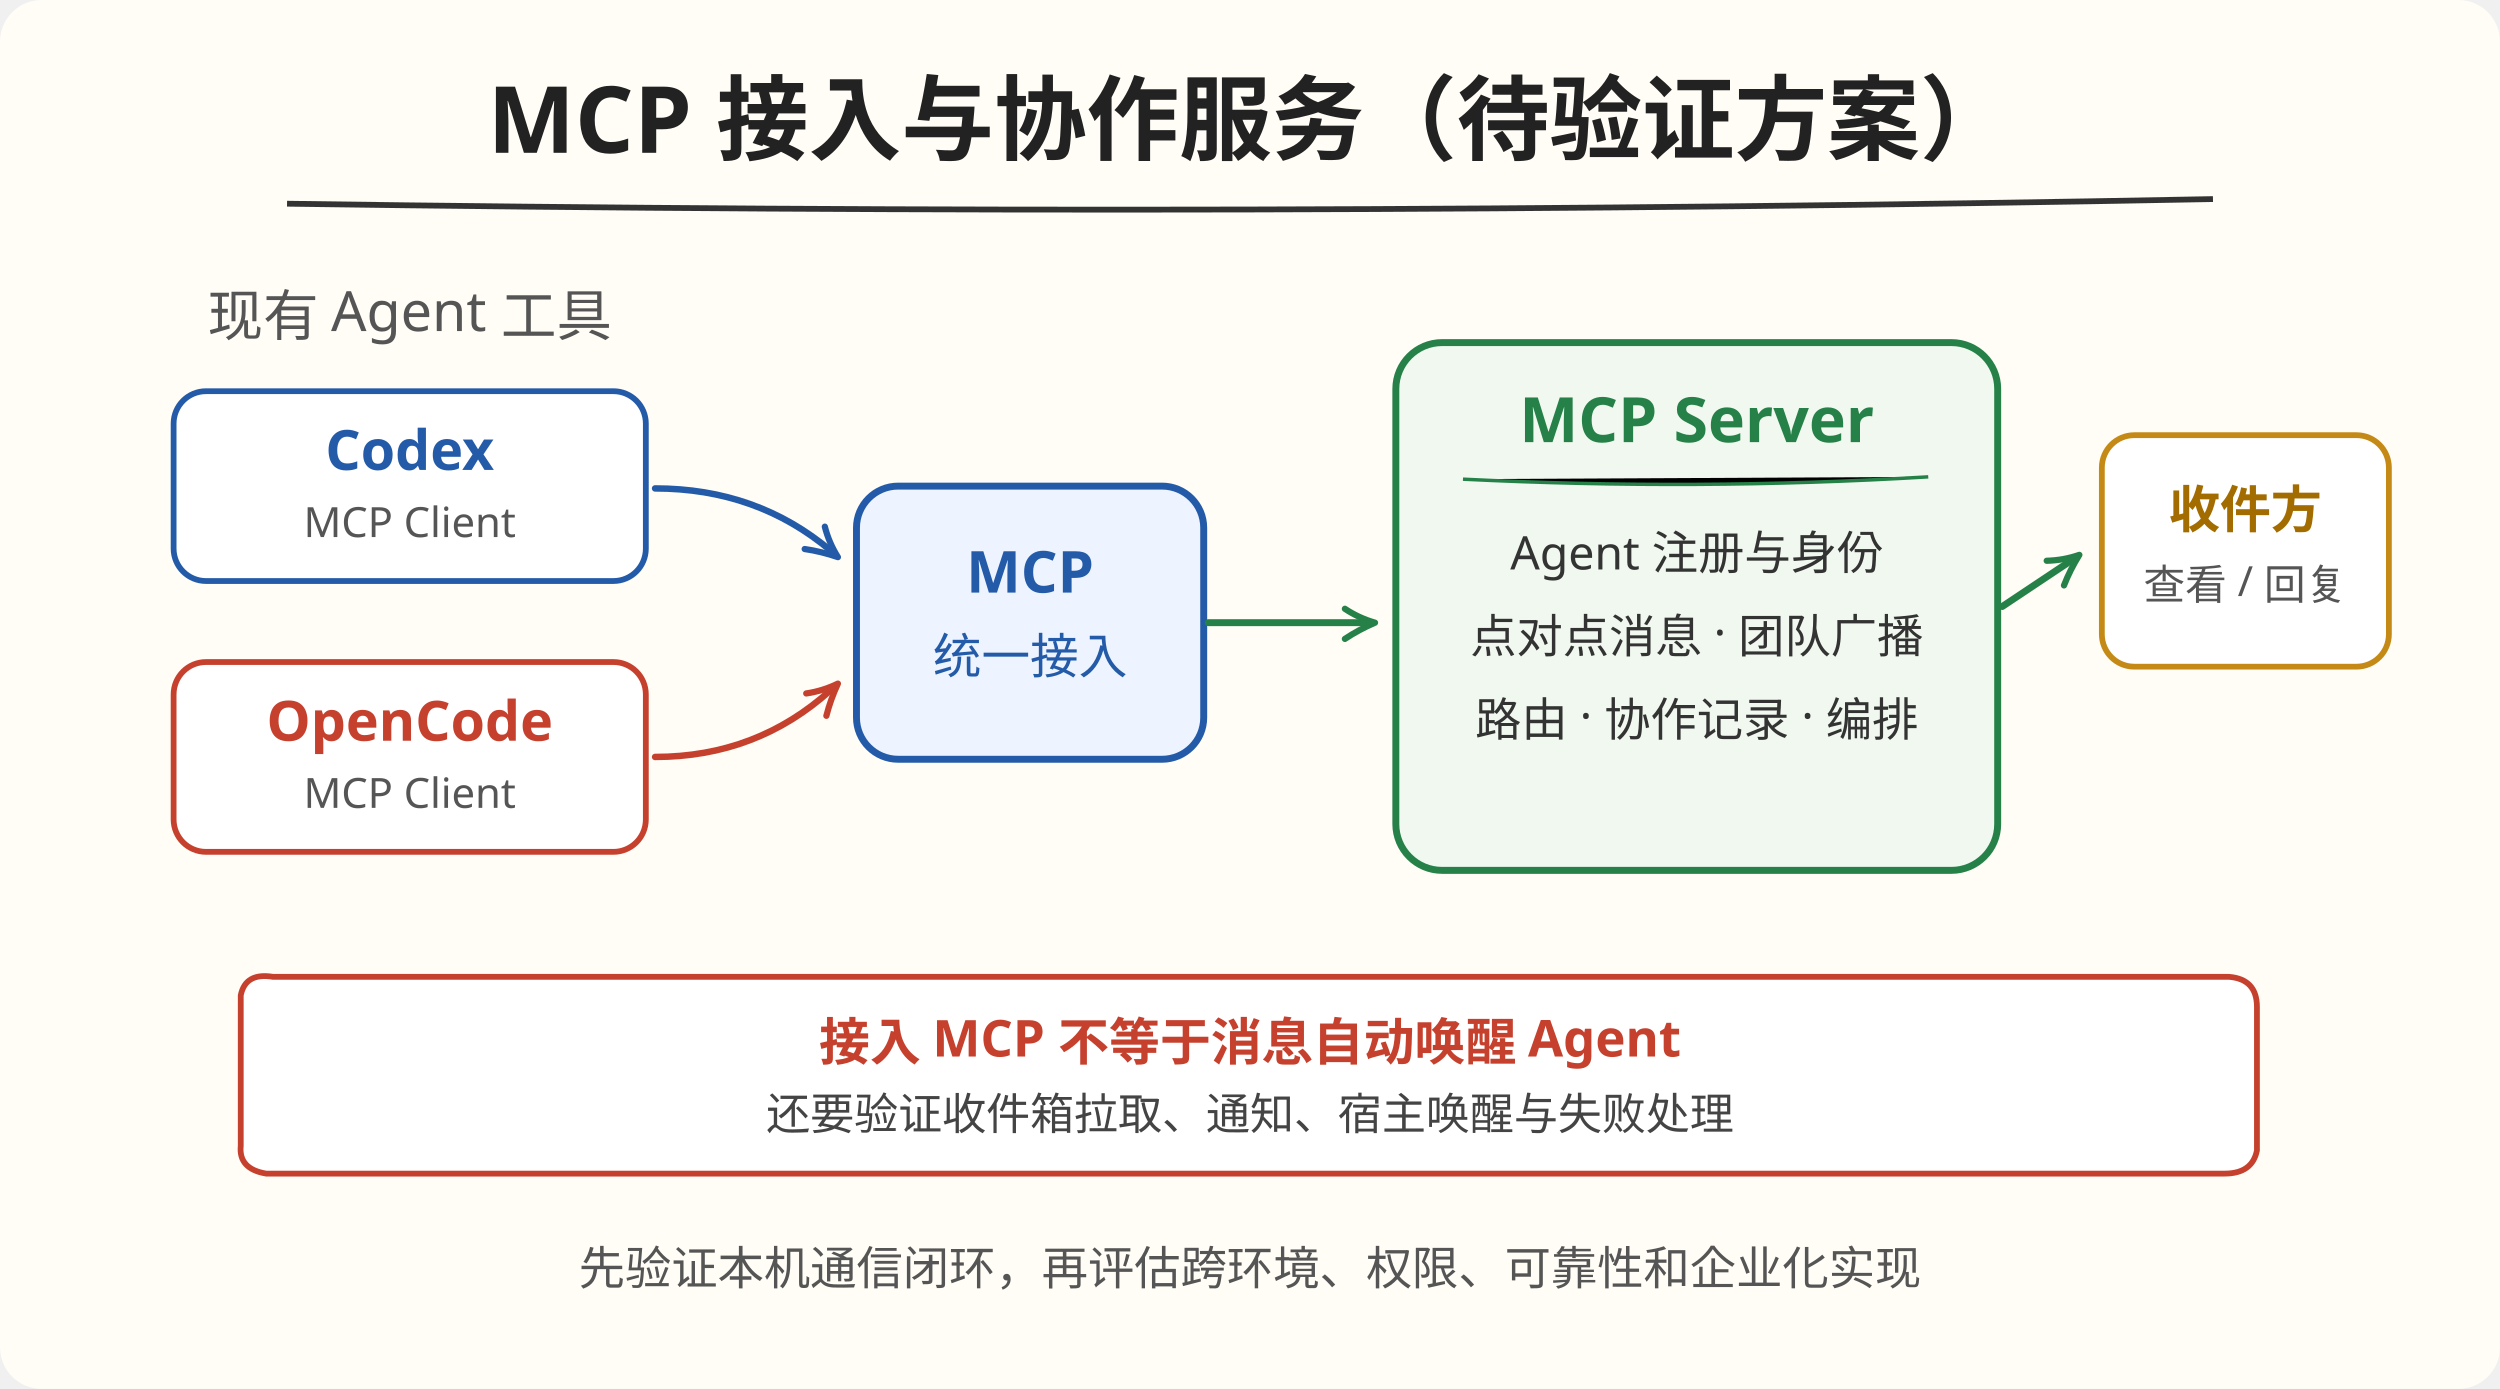
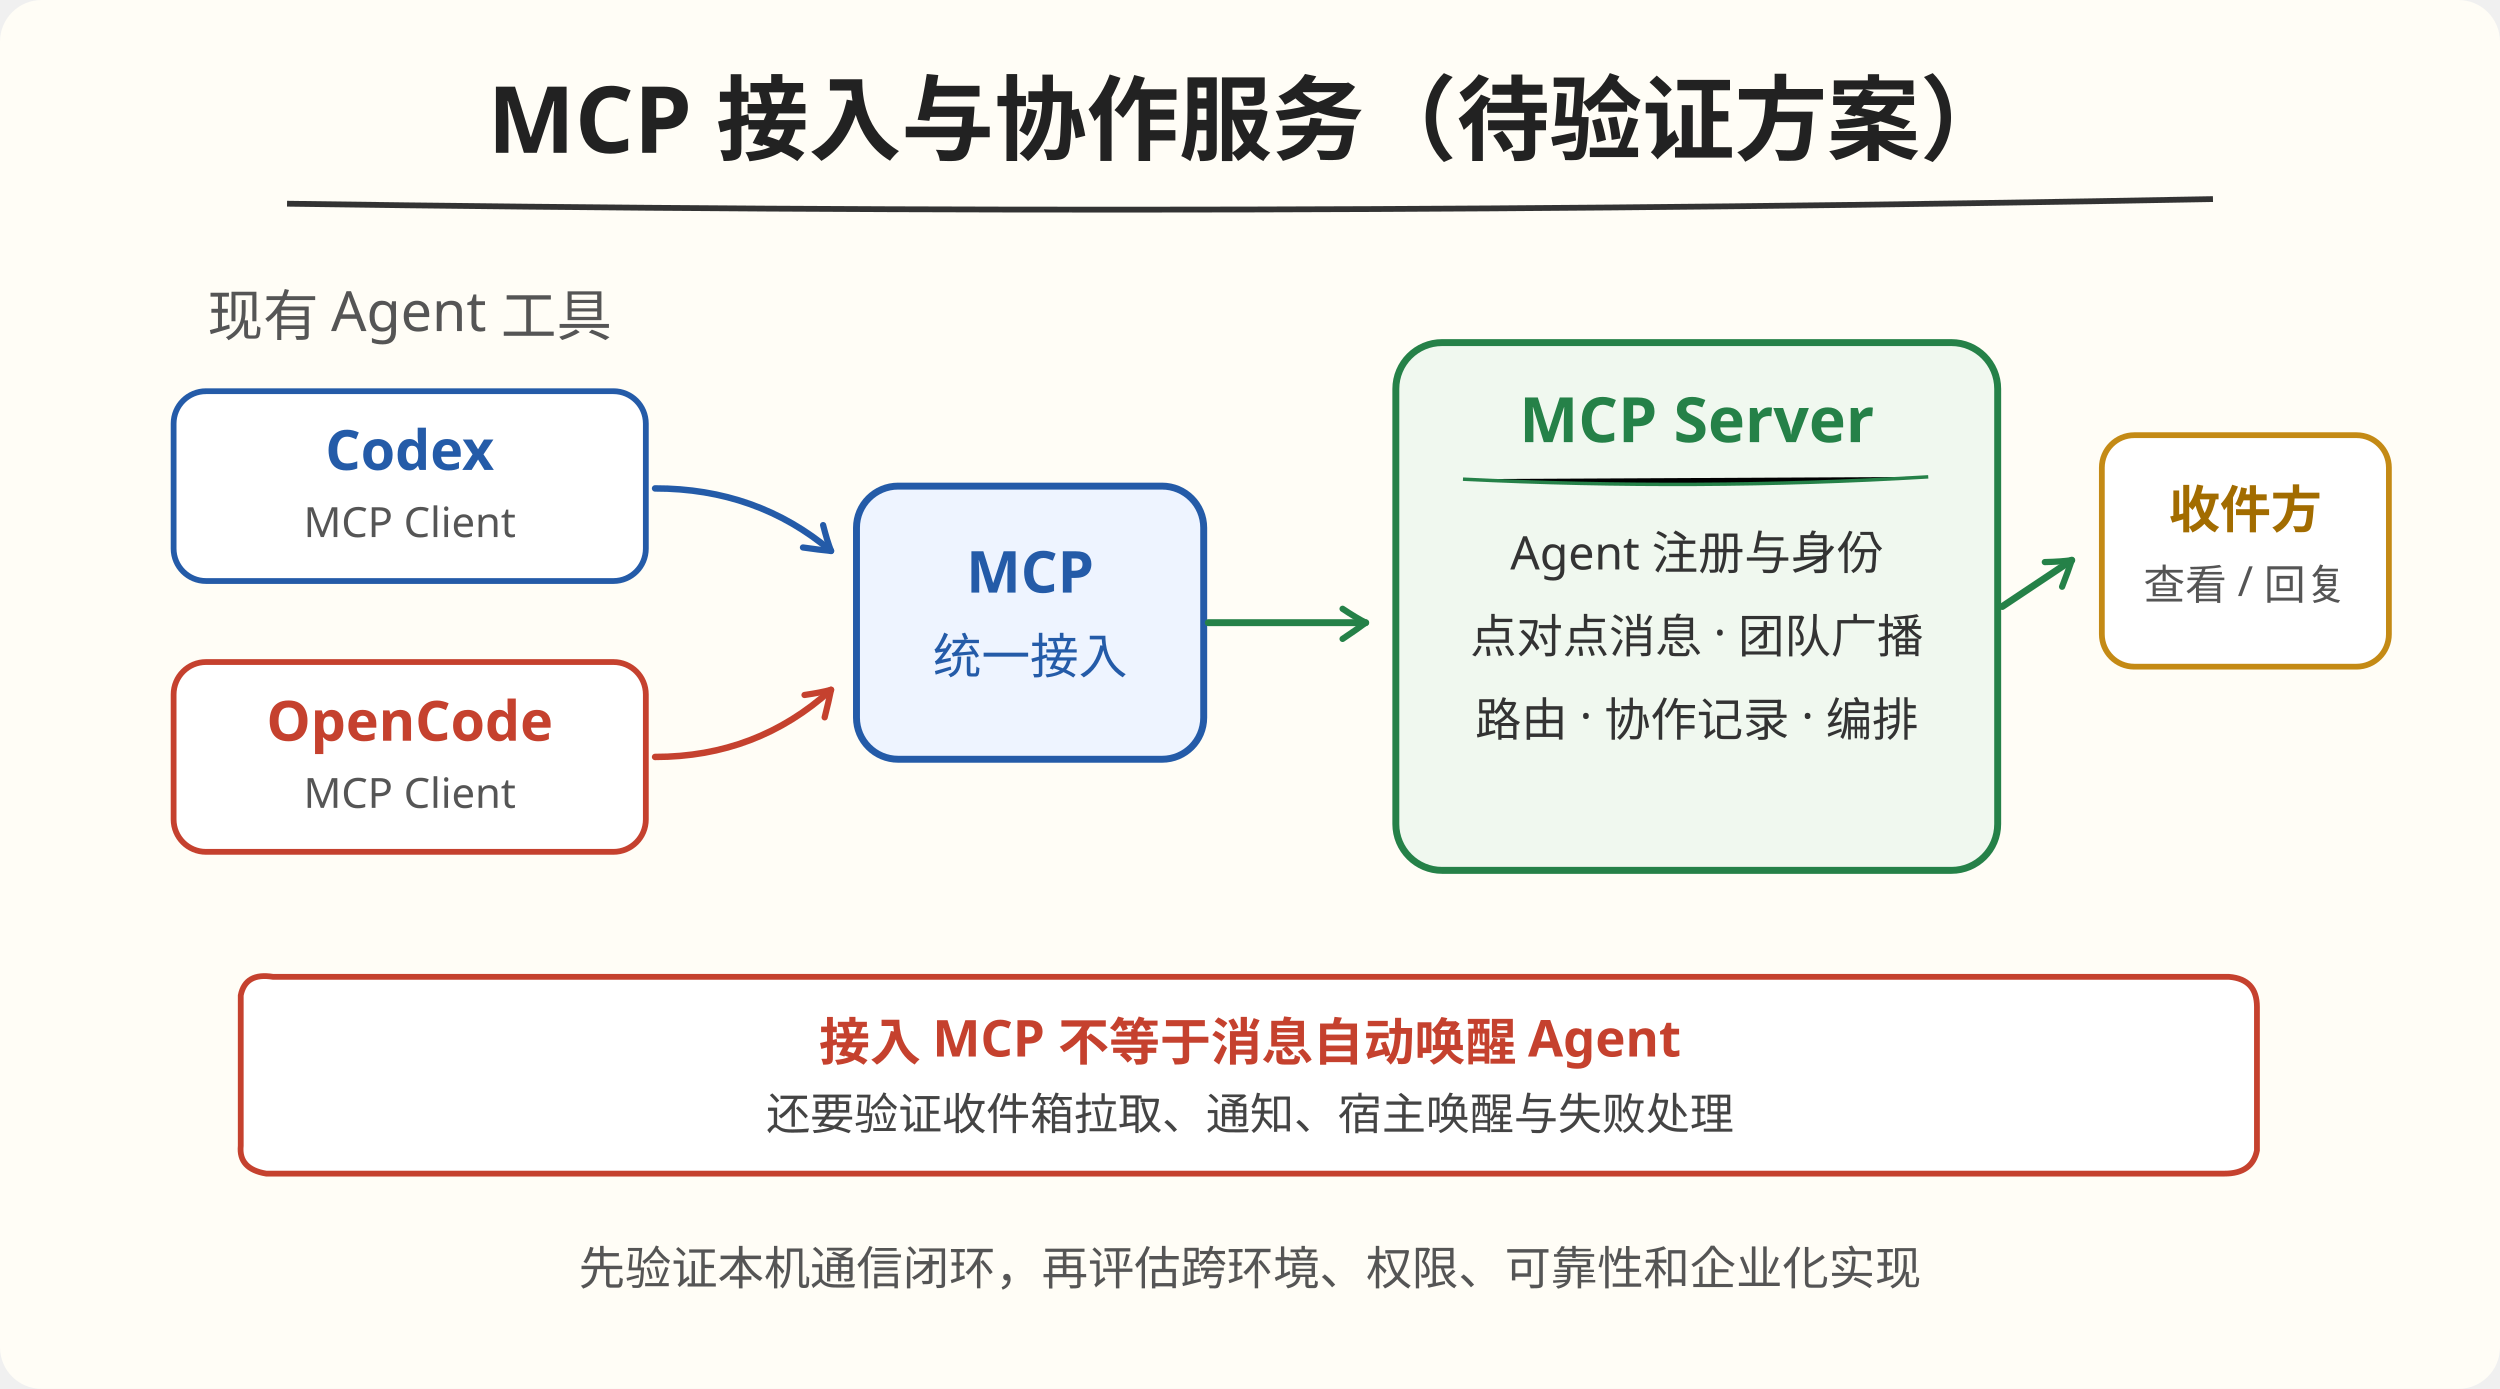
<svg xmlns="http://www.w3.org/2000/svg" width="1080" height="600" viewBox="0 0 1080 600">
  <defs>
    <g id="arrow">
-       <path d="M-9 -6 Q-3 -2 4 0 Q-3 3 -9 7" fill="none" stroke="currentColor" stroke-width="2.7" stroke-linecap="round" stroke-linejoin="round" />
+       <path d="M-10 -6 Q-4 -2 0 0 Q-4 3 -10 7" fill="none" stroke="currentColor" stroke-width="2.7" stroke-linecap="round" stroke-linejoin="round" />
    </g>
  </defs>
  <rect width="1080" height="600" rx="18" fill="#fffdf6" />
  <text x="540" y="66" text-anchor="middle" font-family="KaiTi,STKaiti,Microsoft YaHei,sans-serif" font-size="40" font-weight="700" fill="#222">MCP 接入与协作服务（待验证方案）</text>
  <path d="M124 88 Q540 94 956 86" stroke="#333" stroke-width="2.5" fill="none" />
  <g font-family="KaiTi,STKaiti,Microsoft YaHei,sans-serif" text-anchor="middle">
    <text x="177" y="145" font-size="24" fill="#555">现有 Agent 工具</text>
    <rect x="75" y="169" width="204" height="82" rx="14" fill="#fff" stroke="#245ba8" stroke-width="2.5" />
    <text x="177" y="203" font-size="24" fill="#245ba8" font-weight="700">Codex</text>
    <text x="177" y="232" font-size="18" fill="#555">MCP Client</text>
    <rect x="75" y="286" width="204" height="82" rx="14" fill="#fff" stroke="#c5412e" stroke-width="2.5" />
    <text x="177" y="320" font-size="24" fill="#c5412e" font-weight="700">OpenCode</text>
    <text x="177" y="349" font-size="18" fill="#555">MCP Client</text>
    <rect x="370" y="210" width="150" height="118" rx="18" fill="#eef4ff" stroke="#245ba8" stroke-width="3" />
    <text x="445" y="256" font-size="25" fill="#245ba8" font-weight="700">MCP</text>
    <text x="445" y="291" font-size="21" fill="#245ba8">统一接入</text>
    <rect x="603" y="148" width="260" height="228" rx="20" fill="#f0f8ef" stroke="#258148" stroke-width="3" />
    <text x="733" y="191" font-size="27" fill="#258148" font-weight="700">MCP Server</text>
    <path d="M632 207Q733 212 833 206" stroke="#258148" stroke-width="1.5" />
    <text x="733" y="246" font-size="20" fill="#333">Agent 注册与身份</text>
    <text x="733" y="282" font-size="20" fill="#333">点对点消息 · 团队广播</text>
    <text x="733" y="318" font-size="20" fill="#333">路由 · 协作记录 · 编排</text>
    <rect x="908" y="188" width="124" height="100" rx="14" fill="#fff" stroke="#c48a15" stroke-width="2.5" />
    <text x="970" y="228" font-size="22" fill="#a26c00" font-weight="700">收件方</text>
    <text x="970" y="259" font-size="18" fill="#555">查看 / 回复</text>
    <path d="M104 430Q106 420 118 422L963 422Q975 423 975 435L975 497Q973 507 961 507L115 507Q103 505 104 495Z" fill="#fff" stroke="#c5412e" stroke-width="2.5" />
    <text x="540" y="458" font-size="22" fill="#c5412e" font-weight="700">接入 MCP 不等于消息自动唤醒 Agent</text>
    <text x="540" y="488" font-size="19" fill="#444">还要验证收件箱拉取、通知、宿主唤醒与失败处理</text>
    <text x="540" y="555" font-size="20" fill="#555">先验证本机通信闭环，再评估跨环境、权限、可靠性和企业化实现</text>
  </g>
  <g fill="none" stroke-linecap="round" stroke-linejoin="round">
    <path d="M283 211 Q327 211 359 238" stroke="#245ba8" stroke-width="2.8" fill="none" />
    <use href="#arrow" x="359" y="238" transform="rotate(42 359 238)" color="#245ba8" />
    <path d="M283 327 Q327 327 359 298" stroke="#c5412e" stroke-width="2.8" fill="none" />
    <use href="#arrow" x="359" y="298" transform="rotate(-42 359 298)" color="#c5412e" />
    <path d="M522 269 L590 269" stroke="#258148" stroke-width="3" />
    <use href="#arrow" x="590" y="269" color="#258148" />
    <path d="M865 262 L895 242" stroke="#258148" stroke-width="3" />
    <use href="#arrow" x="895" y="242" transform="rotate(-35 895 242)" color="#258148" />
  </g>
</svg>
